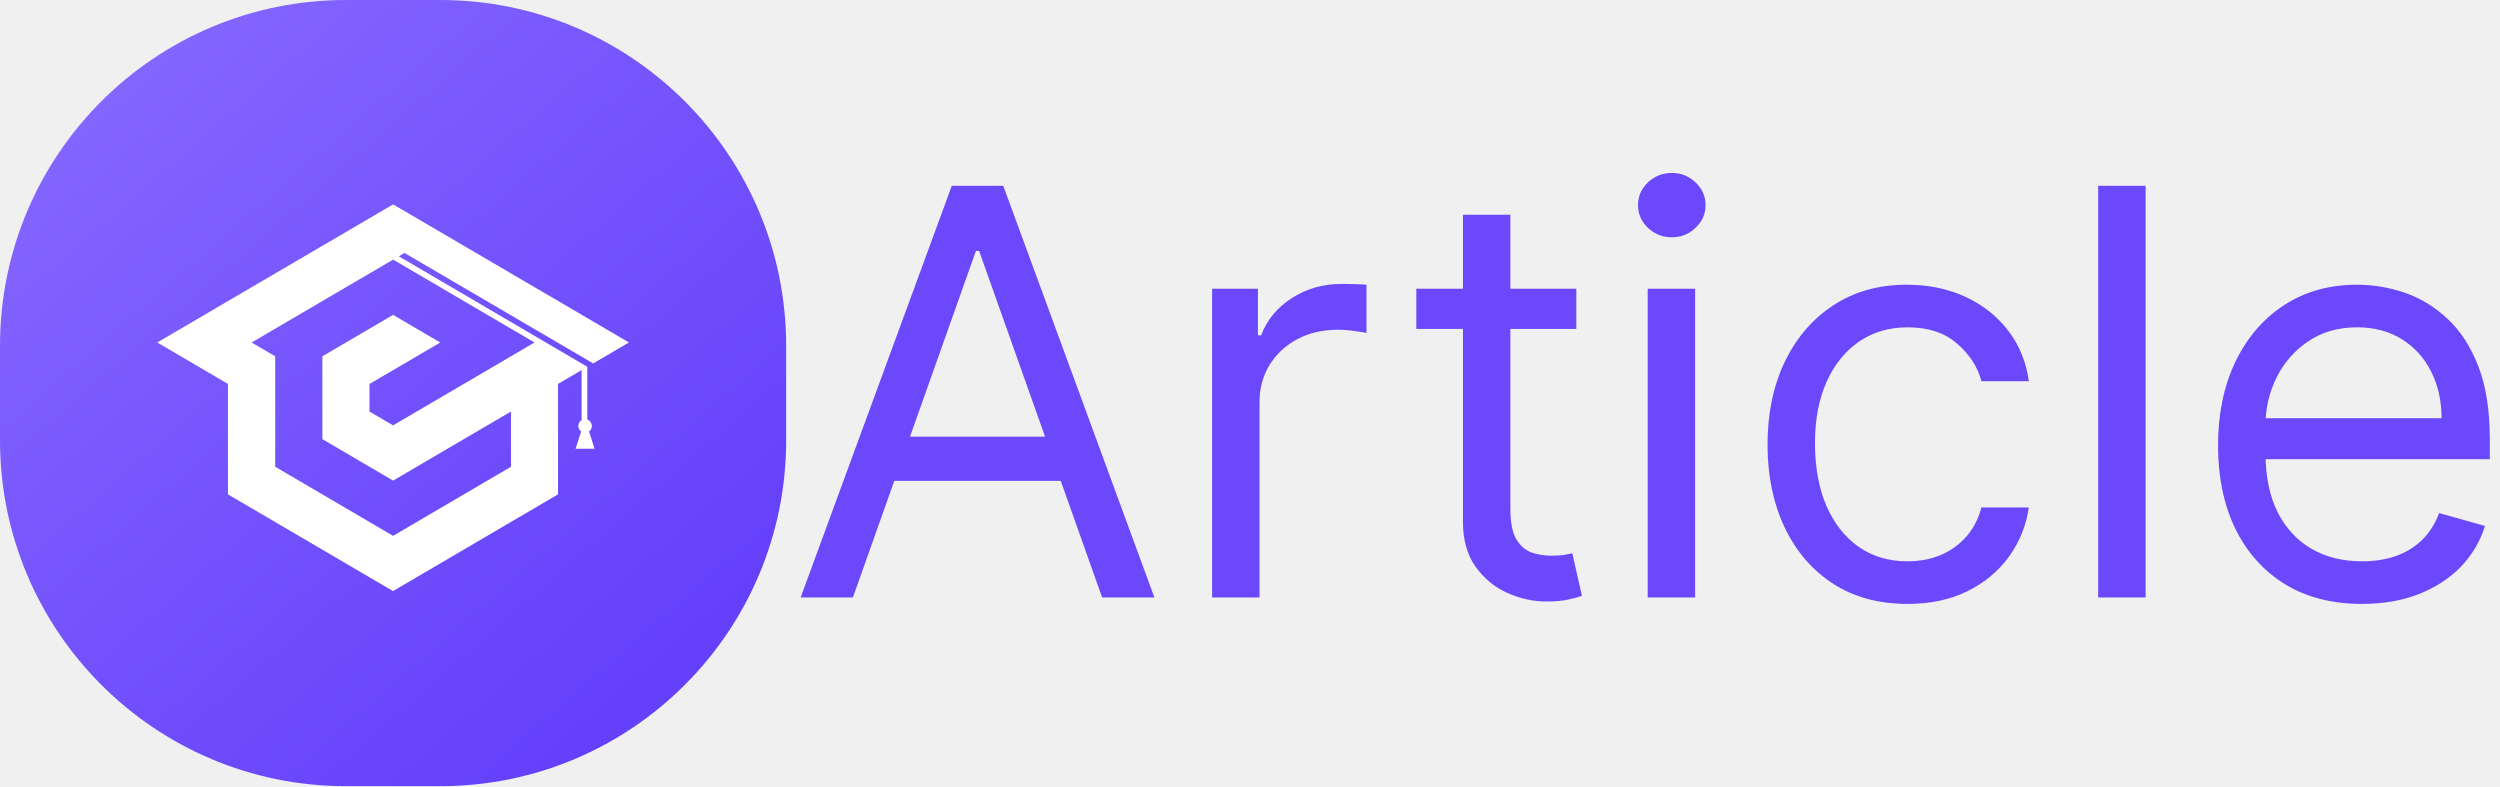
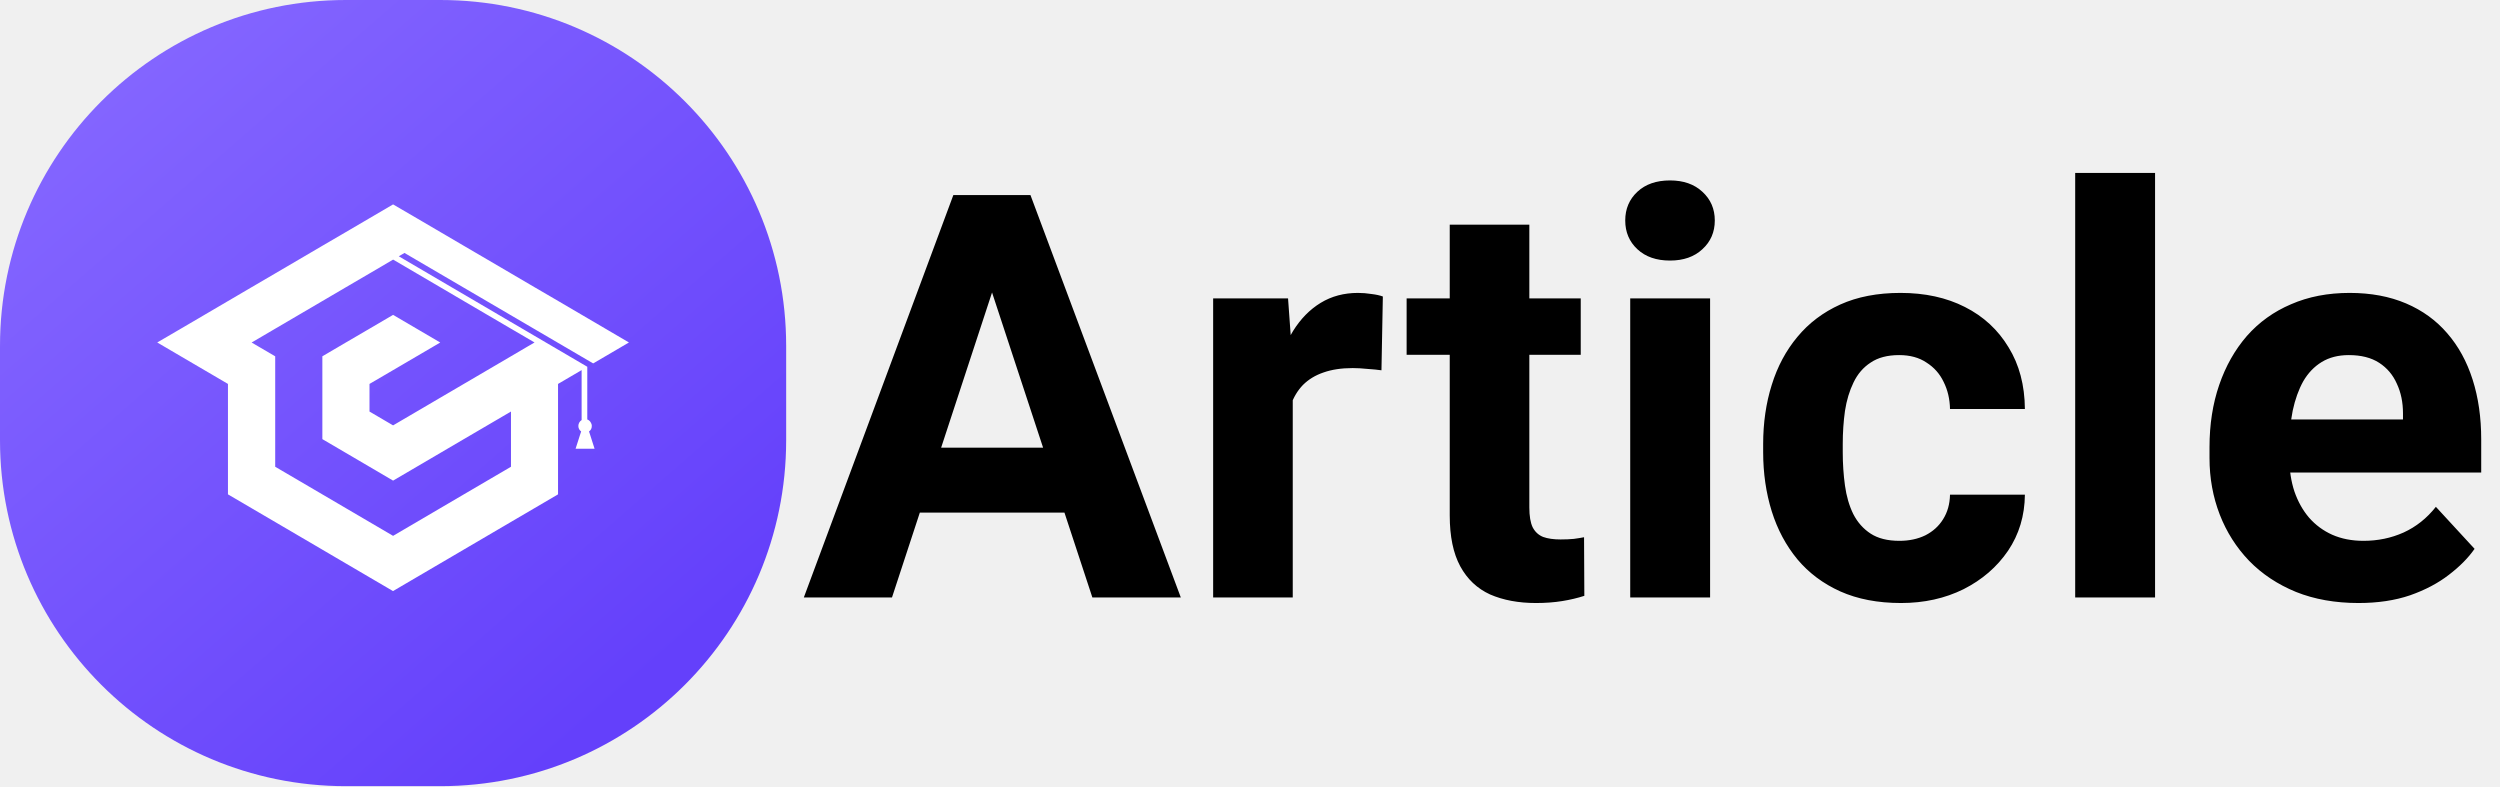
<svg xmlns="http://www.w3.org/2000/svg" width="159" height="50" viewBox="0 0 159 50" fill="none">
  <g clip-path="url(#clip0_5_2)">
    <g clip-path="url(#clip1_5_2)">
      <path d="M28 0H22C9.85 0 0 9.85 0 22V28C0 40.15 9.85 50 22 50H28C40.15 50 50 40.15 50 28V22C50 9.85 40.15 0 28 0Z" fill="url(#paint0_linear_5_2)" />
      <path fill-rule="evenodd" clip-rule="evenodd" d="M12.999 23.539L14.498 24.418V26.173V27.93V29.686V31.441L15.998 32.32L17.497 33.198L18.997 34.077L20.497 34.956L21.996 35.835L23.495 36.714L24.995 37.593L26.494 36.714L27.994 35.835L29.493 34.956L30.993 34.077L32.492 33.198L33.992 32.32L35.491 31.441V29.686V27.93V26.173V24.418L36.991 23.539V26.717C36.867 26.793 36.783 26.938 36.783 27.09C36.783 27.241 36.854 27.363 36.961 27.442L36.91 27.596L36.608 28.538H37.211H37.814L37.513 27.596L37.462 27.442C37.571 27.363 37.639 27.257 37.639 27.09C37.639 26.922 37.518 26.738 37.351 26.677V23.326L25.362 16.3L25.724 16.087L37.725 23.113L38.501 22.66L40 21.781L38.501 20.902L37.001 20.023L35.502 19.144L33.999 18.268L32.5 17.389L31 16.51L29.501 15.634L28.002 14.755L26.502 13.876L25 13L23.5 13.879L22.001 14.758L20.499 15.634L19 16.513L17.5 17.392L16 18.268L14.501 19.147L13.002 20.026L11.502 20.905L10 21.781L11.499 22.66L12.999 23.539ZM23.5 20.905L25 20.026L26.5 20.905L27.999 21.784L26.5 22.662L25 23.541L23.5 24.418V26.175L25 27.054L26.5 26.175L27.999 25.296L29.498 24.418L30.998 23.539L32.498 22.66L33.528 22.055L33.997 21.781L32.723 21.036L32.498 20.905L30.998 20.026L29.498 19.147L28.002 18.268L26.502 17.389L25.003 16.51L23.5 17.392L22.001 18.268L20.502 19.147L19.002 20.026L17.503 20.905L16.003 21.784L17.503 22.662V24.418V26.173V27.93V28.832V29.686L19.002 30.564L20.502 31.443L22.001 32.322L23.5 33.201L25 34.08L26.5 33.201L27.999 32.322L29.498 31.443L30.998 30.564L32.498 29.686V27.93V26.173L30.998 27.052L29.498 27.93L27.999 28.809L26.5 29.688L25 30.567L23.5 29.686L22.001 28.807L20.502 27.928V22.66L22.001 21.781L23.5 20.905Z" fill="white" />
    </g>
-     <path d="M54.244 38H50.92L60.534 11.818H63.807L73.421 38H70.097L62.273 15.96H62.068L54.244 38ZM55.472 27.773H68.869V30.585H55.472V27.773ZM77.09 38V18.364H80.004V21.329H80.209C80.567 20.358 81.215 19.57 82.152 18.965C83.09 18.359 84.146 18.057 85.322 18.057C85.544 18.057 85.821 18.061 86.153 18.07C86.486 18.078 86.737 18.091 86.908 18.108V21.176C86.805 21.151 86.571 21.112 86.204 21.061C85.847 21.001 85.467 20.972 85.067 20.972C84.112 20.972 83.26 21.172 82.51 21.572C81.769 21.965 81.18 22.51 80.746 23.209C80.32 23.899 80.106 24.688 80.106 25.574V38H77.09ZM100.254 18.364V20.921H90.078V18.364H100.254ZM93.044 13.659H96.061V32.375C96.061 33.227 96.185 33.867 96.432 34.293C96.688 34.71 97.011 34.992 97.403 35.136C97.804 35.273 98.226 35.341 98.669 35.341C99.001 35.341 99.274 35.324 99.487 35.29C99.7 35.247 99.871 35.213 99.999 35.188L100.612 37.898C100.408 37.974 100.122 38.051 99.756 38.128C99.389 38.213 98.925 38.256 98.362 38.256C97.51 38.256 96.675 38.072 95.856 37.706C95.047 37.34 94.374 36.781 93.837 36.031C93.308 35.281 93.044 34.335 93.044 33.193V13.659ZM104.793 38V18.364H107.81V38H104.793ZM106.327 15.091C105.739 15.091 105.232 14.891 104.805 14.49C104.388 14.089 104.179 13.608 104.179 13.046C104.179 12.483 104.388 12.001 104.805 11.601C105.232 11.2 105.739 11 106.327 11C106.915 11 107.418 11.2 107.835 11.601C108.261 12.001 108.474 12.483 108.474 13.046C108.474 13.608 108.261 14.089 107.835 14.49C107.418 14.891 106.915 15.091 106.327 15.091ZM121.313 38.409C119.472 38.409 117.887 37.974 116.557 37.105C115.228 36.236 114.205 35.038 113.489 33.513C112.773 31.987 112.415 30.244 112.415 28.284C112.415 26.29 112.782 24.53 113.515 23.004C114.256 21.47 115.287 20.273 116.608 19.412C117.938 18.543 119.489 18.108 121.262 18.108C122.642 18.108 123.887 18.364 124.995 18.875C126.103 19.386 127.01 20.102 127.718 21.023C128.425 21.943 128.864 23.017 129.034 24.244H126.017C125.787 23.349 125.276 22.557 124.483 21.866C123.699 21.168 122.642 20.818 121.313 20.818C120.137 20.818 119.105 21.125 118.219 21.739C117.341 22.344 116.655 23.2 116.161 24.308C115.675 25.408 115.432 26.699 115.432 28.182C115.432 29.699 115.671 31.02 116.148 32.145C116.634 33.27 117.316 34.144 118.194 34.766C119.08 35.388 120.12 35.699 121.313 35.699C122.097 35.699 122.809 35.562 123.448 35.29C124.087 35.017 124.628 34.625 125.071 34.114C125.515 33.602 125.83 32.989 126.017 32.273H129.034C128.864 33.432 128.442 34.476 127.769 35.405C127.104 36.325 126.222 37.058 125.123 37.604C124.032 38.141 122.762 38.409 121.313 38.409ZM136.462 11.818V38H133.445V11.818H136.462ZM150.221 38.409C148.329 38.409 146.697 37.992 145.325 37.156C143.961 36.312 142.908 35.136 142.167 33.628C141.434 32.111 141.067 30.347 141.067 28.335C141.067 26.324 141.434 24.551 142.167 23.017C142.908 21.474 143.94 20.273 145.261 19.412C146.59 18.543 148.141 18.108 149.914 18.108C150.937 18.108 151.947 18.278 152.944 18.619C153.941 18.96 154.849 19.514 155.667 20.281C156.485 21.04 157.137 22.046 157.623 23.298C158.109 24.551 158.352 26.094 158.352 27.926V29.204H143.215V26.597H155.283C155.283 25.489 155.062 24.5 154.619 23.631C154.184 22.761 153.562 22.075 152.752 21.572C151.951 21.07 151.005 20.818 149.914 20.818C148.712 20.818 147.673 21.116 146.795 21.713C145.925 22.301 145.256 23.068 144.788 24.014C144.319 24.96 144.085 25.974 144.085 27.057V28.796C144.085 30.278 144.34 31.535 144.852 32.567C145.371 33.59 146.092 34.369 147.012 34.906C147.933 35.435 149.002 35.699 150.221 35.699C151.013 35.699 151.729 35.588 152.369 35.367C153.016 35.136 153.575 34.795 154.043 34.344C154.512 33.883 154.874 33.312 155.13 32.631L158.045 33.449C157.738 34.438 157.222 35.307 156.498 36.057C155.773 36.798 154.879 37.378 153.813 37.795C152.748 38.205 151.55 38.409 150.221 38.409Z" fill="#6B48FC" />
+     <path d="M63.691 16.783L56.73 38H51.123L60.633 12.406H64.201L63.691 16.783ZM69.475 38L62.496 16.783L61.934 12.406H65.537L75.1 38H69.475ZM69.158 28.473V32.603H55.641V28.473H69.158ZM82.219 23.129V38H77.156V18.98H81.92L82.219 23.129ZM87.949 18.857L87.861 23.551C87.615 23.516 87.316 23.486 86.965 23.463C86.625 23.428 86.314 23.41 86.033 23.41C85.318 23.41 84.697 23.504 84.17 23.691C83.654 23.867 83.221 24.131 82.869 24.482C82.529 24.834 82.272 25.262 82.096 25.766C81.932 26.27 81.838 26.844 81.814 27.488L80.795 27.172C80.795 25.941 80.918 24.811 81.164 23.779C81.41 22.736 81.768 21.828 82.236 21.055C82.717 20.281 83.303 19.684 83.994 19.262C84.686 18.84 85.477 18.629 86.367 18.629C86.648 18.629 86.936 18.652 87.228 18.699C87.522 18.734 87.762 18.787 87.949 18.857ZM100.535 18.98V22.566H89.461V18.98H100.535ZM92.203 14.287H97.266V32.27C97.266 32.82 97.336 33.242 97.477 33.535C97.629 33.828 97.852 34.033 98.144 34.15C98.438 34.256 98.807 34.309 99.252 34.309C99.568 34.309 99.85 34.297 100.096 34.273C100.354 34.238 100.57 34.203 100.746 34.168L100.764 37.895C100.33 38.035 99.861 38.147 99.357 38.228C98.853 38.31 98.297 38.352 97.688 38.352C96.574 38.352 95.602 38.17 94.769 37.807C93.949 37.432 93.316 36.834 92.871 36.014C92.426 35.193 92.203 34.115 92.203 32.779V14.287ZM108.762 18.98V38H103.682V18.98H108.762ZM103.365 14.023C103.365 13.285 103.623 12.676 104.139 12.195C104.654 11.715 105.346 11.475 106.213 11.475C107.068 11.475 107.754 11.715 108.27 12.195C108.797 12.676 109.061 13.285 109.061 14.023C109.061 14.762 108.797 15.371 108.27 15.852C107.754 16.332 107.068 16.572 106.213 16.572C105.346 16.572 104.654 16.332 104.139 15.852C103.623 15.371 103.365 14.762 103.365 14.023ZM120.803 34.397C121.424 34.397 121.975 34.279 122.455 34.045C122.936 33.799 123.311 33.459 123.58 33.025C123.861 32.58 124.008 32.059 124.02 31.461H128.783C128.771 32.797 128.414 33.986 127.711 35.029C127.008 36.06 126.064 36.875 124.881 37.473C123.697 38.059 122.373 38.352 120.908 38.352C119.432 38.352 118.143 38.105 117.041 37.613C115.951 37.121 115.043 36.441 114.316 35.574C113.59 34.695 113.045 33.676 112.682 32.516C112.318 31.344 112.137 30.09 112.137 28.754V28.244C112.137 26.896 112.318 25.643 112.682 24.482C113.045 23.311 113.59 22.291 114.316 21.424C115.043 20.545 115.951 19.859 117.041 19.367C118.131 18.875 119.408 18.629 120.873 18.629C122.432 18.629 123.797 18.928 124.969 19.525C126.152 20.123 127.078 20.979 127.746 22.092C128.426 23.193 128.771 24.5 128.783 26.012H124.02C124.008 25.379 123.873 24.805 123.615 24.289C123.369 23.773 123.006 23.363 122.525 23.059C122.057 22.742 121.477 22.584 120.785 22.584C120.047 22.584 119.443 22.742 118.975 23.059C118.506 23.363 118.143 23.785 117.885 24.324C117.627 24.852 117.445 25.455 117.34 26.135C117.246 26.803 117.199 27.506 117.199 28.244V28.754C117.199 29.492 117.246 30.201 117.34 30.881C117.434 31.561 117.609 32.164 117.867 32.691C118.137 33.219 118.506 33.635 118.975 33.94C119.443 34.244 120.053 34.397 120.803 34.397ZM137.062 11V38H131.982V11H137.062ZM150 38.352C148.523 38.352 147.199 38.117 146.027 37.648C144.855 37.168 143.859 36.506 143.039 35.662C142.23 34.818 141.609 33.84 141.176 32.727C140.742 31.602 140.525 30.406 140.525 29.141V28.438C140.525 26.996 140.73 25.678 141.141 24.482C141.551 23.287 142.137 22.25 142.898 21.371C143.672 20.492 144.609 19.818 145.711 19.35C146.812 18.869 148.055 18.629 149.438 18.629C150.785 18.629 151.98 18.852 153.023 19.297C154.066 19.742 154.939 20.375 155.643 21.195C156.357 22.016 156.896 23 157.26 24.148C157.623 25.285 157.805 26.551 157.805 27.945V30.055H142.688V26.68H152.83V26.293C152.83 25.59 152.701 24.963 152.443 24.412C152.197 23.85 151.822 23.404 151.318 23.076C150.814 22.748 150.17 22.584 149.385 22.584C148.717 22.584 148.143 22.73 147.662 23.023C147.182 23.316 146.789 23.727 146.484 24.254C146.191 24.781 145.969 25.402 145.816 26.117C145.676 26.82 145.605 27.594 145.605 28.438V29.141C145.605 29.902 145.711 30.605 145.922 31.25C146.145 31.895 146.455 32.451 146.854 32.92C147.264 33.389 147.756 33.752 148.33 34.01C148.916 34.268 149.578 34.397 150.316 34.397C151.23 34.397 152.08 34.221 152.865 33.869C153.662 33.506 154.348 32.961 154.922 32.234L157.383 34.906C156.984 35.48 156.439 36.031 155.748 36.559C155.068 37.086 154.248 37.52 153.287 37.859C152.326 38.188 151.23 38.352 150 38.352Z" fill="black" />
  </g>
  <defs>
    <linearGradient id="paint0_linear_5_2" x1="39" y1="45" x2="5" y2="6" gradientUnits="userSpaceOnUse">
      <stop stop-color="#6440FB" />
      <stop offset="1" stop-color="#8466FF" />
    </linearGradient>
    <clipPath id="clip0_5_2">
      <rect width="159" height="50" fill="white" />
    </clipPath>
    <clipPath id="clip1_5_2">
      <rect width="50" height="50" fill="white" />
    </clipPath>
  </defs>
</svg>
